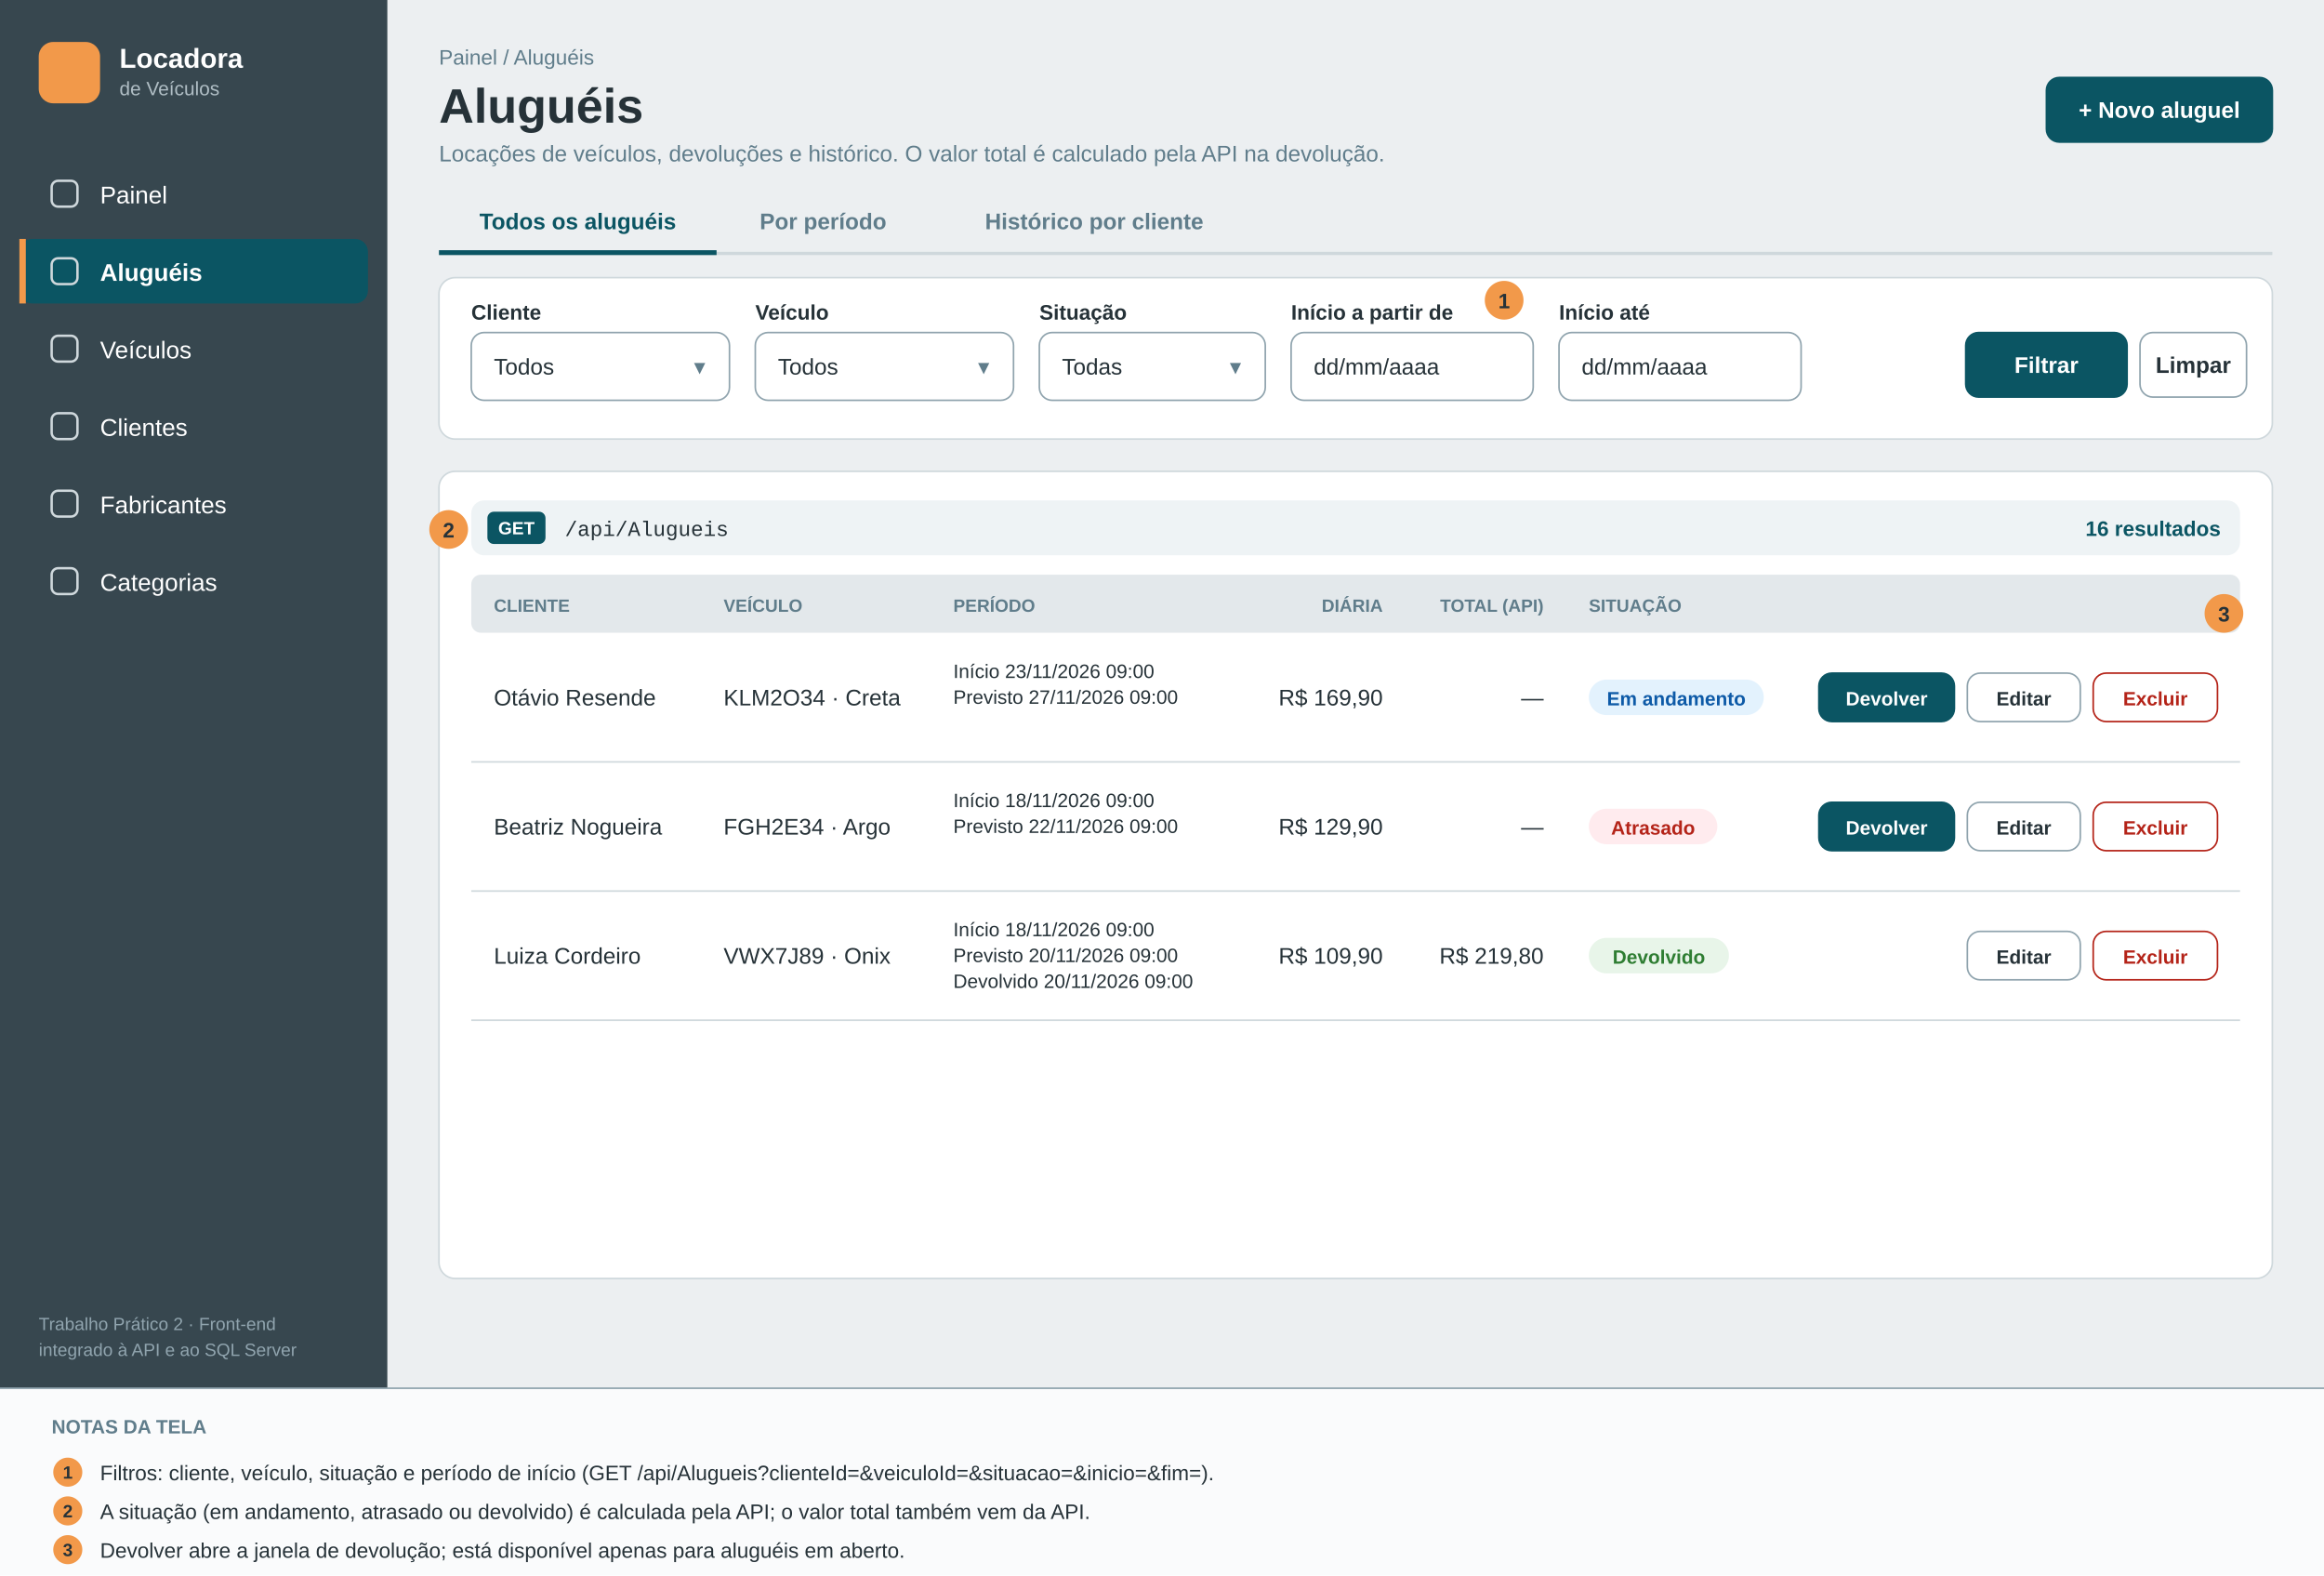
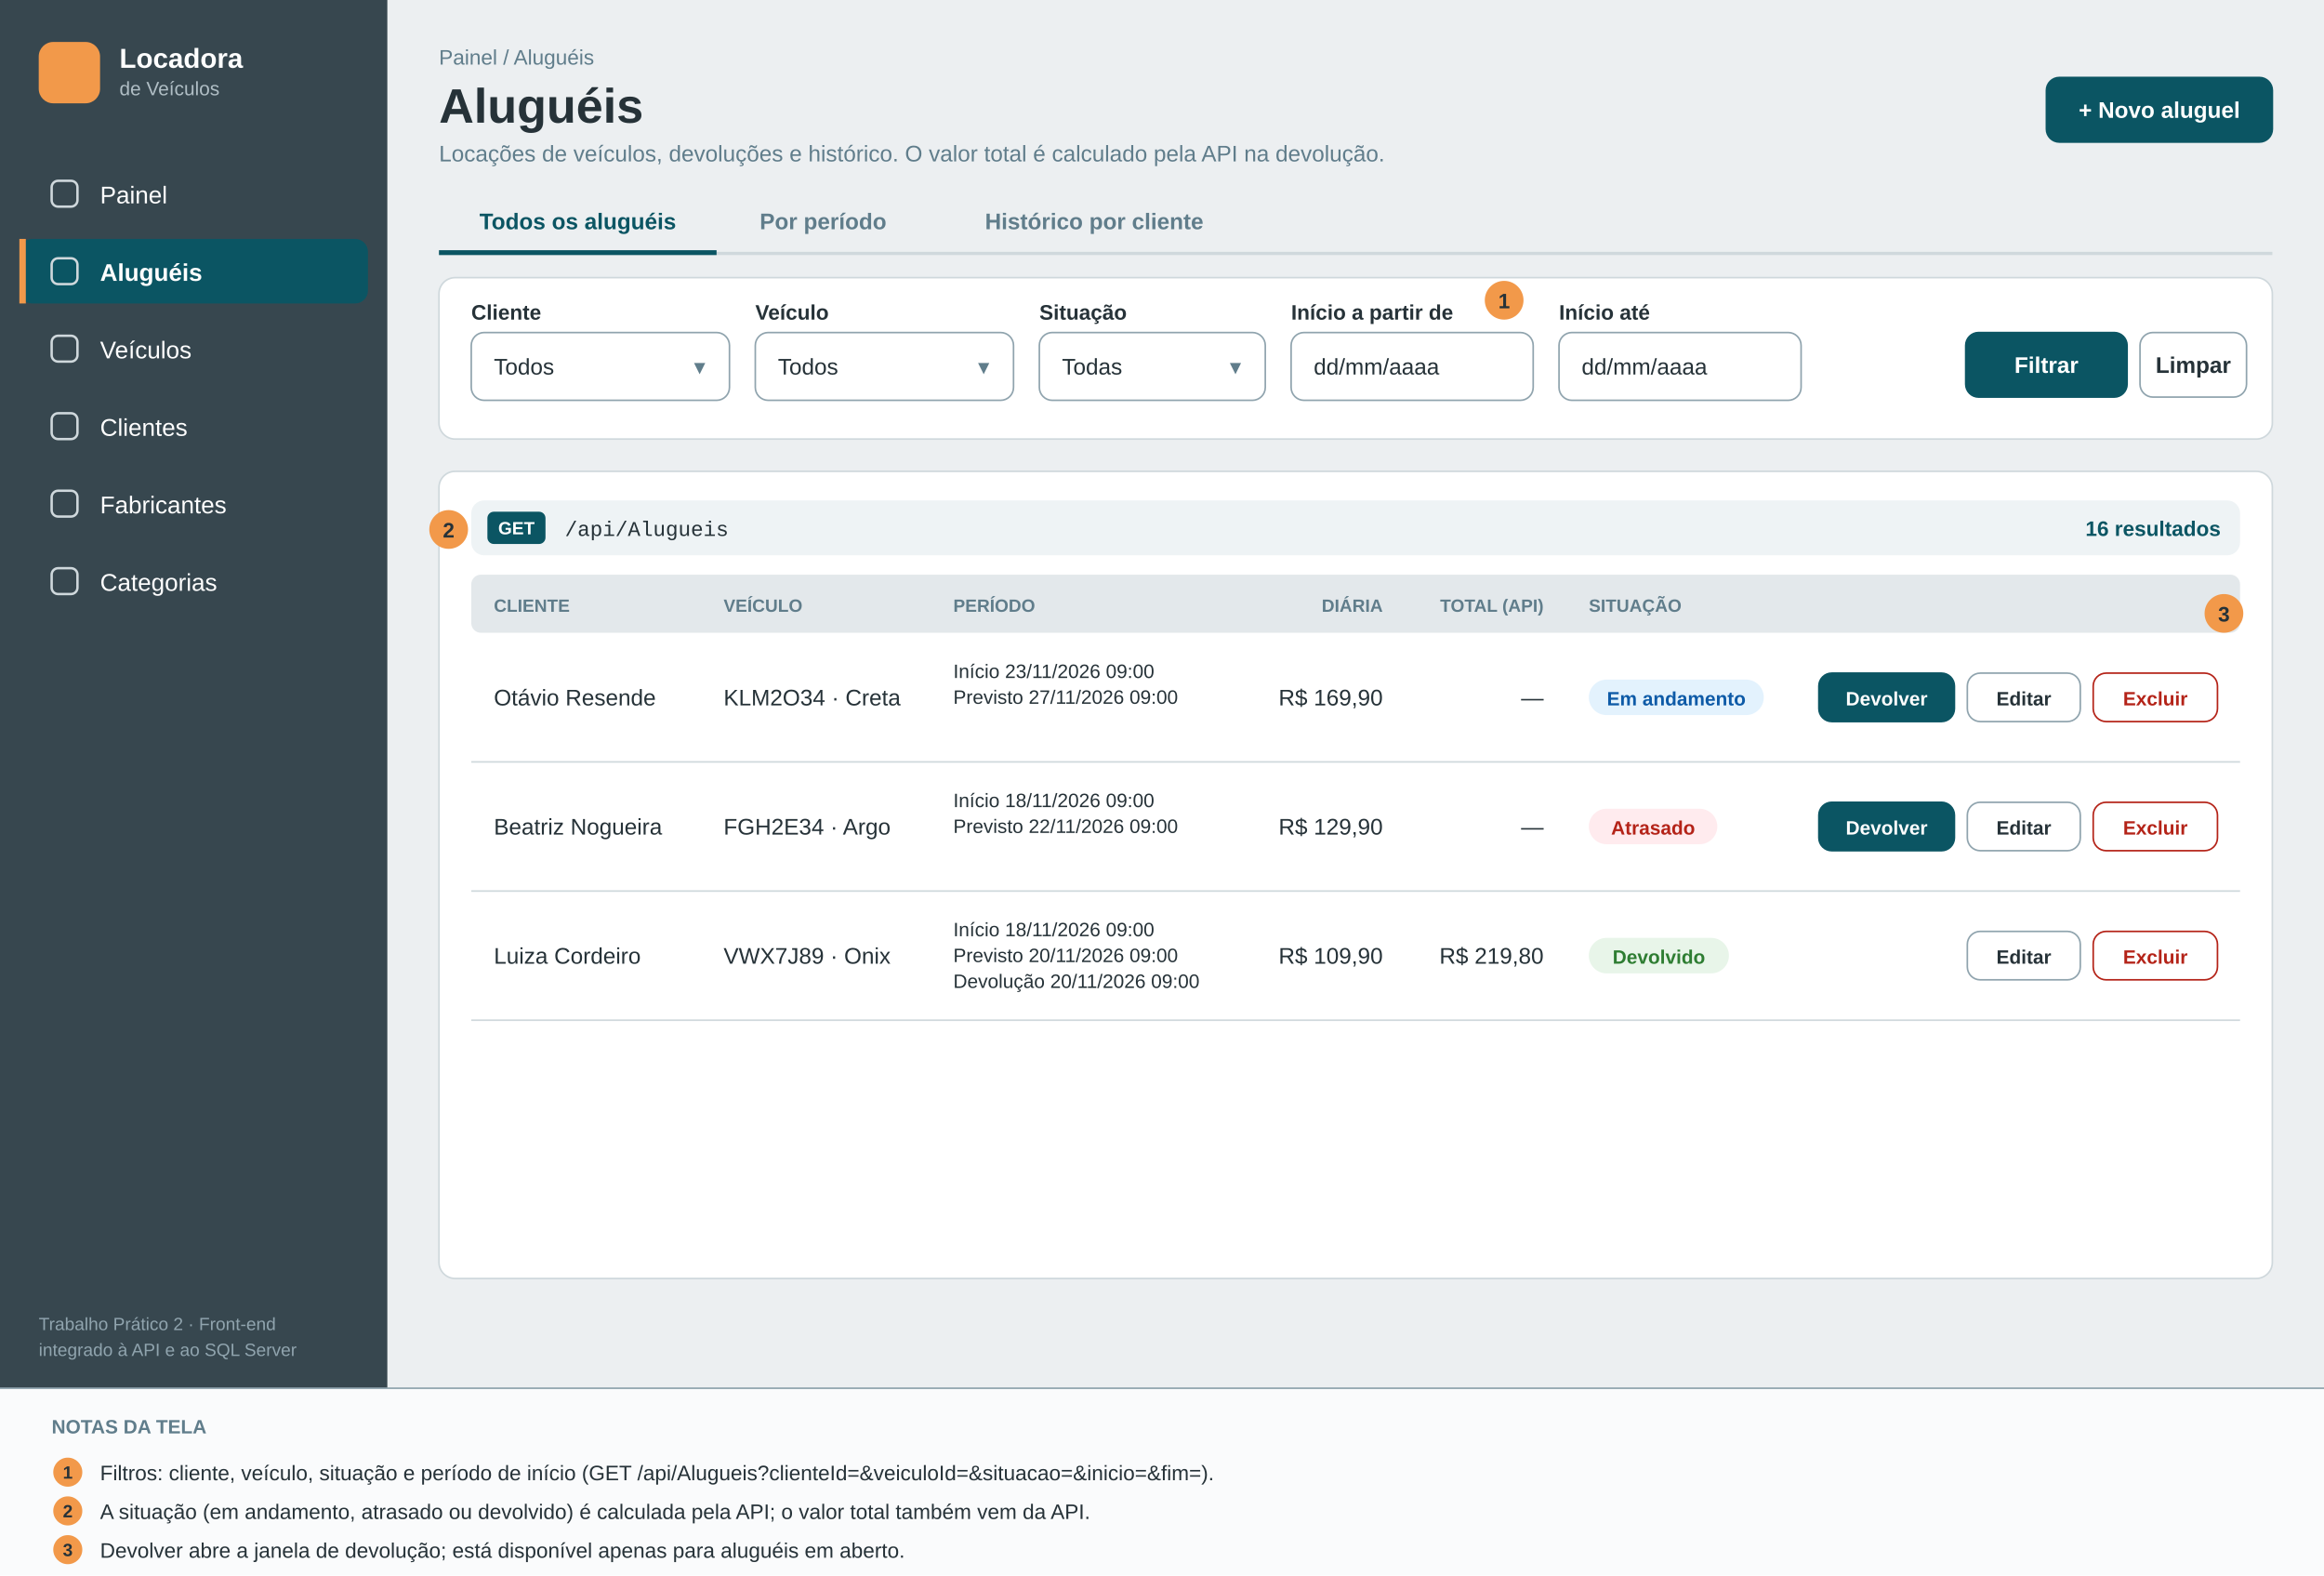
<svg xmlns="http://www.w3.org/2000/svg" width="1440" height="976" viewBox="0 0 1440 976" role="img" aria-label="Aluguéis — listagem e filtros">
  <rect x="0" y="0" width="1440" height="1400" rx="0" fill="#fff" stroke="none" stroke-width="1" opacity="1" />
  <rect x="0" y="0" width="1440" height="860" rx="0" fill="#eceff1" stroke="none" stroke-width="1" opacity="1" />
  <rect x="0" y="0" width="240" height="860" rx="0" fill="#37474f" stroke="none" stroke-width="1" opacity="1" />
  <rect x="24" y="26" width="38" height="38" rx="9" fill="#f2994a" stroke="none" stroke-width="1" opacity="1" />
  <text x="74" y="42" font-family="'Segoe UI', Arial, Helvetica, sans-serif" font-size="17" font-weight="700" fill="#fff" text-anchor="start">Locadora</text>
  <text x="74" y="59" font-family="'Segoe UI', Arial, Helvetica, sans-serif" font-size="12" font-weight="400" fill="#b0bec5" text-anchor="start">de Veículos</text>
  <rect x="32" y="112" width="16" height="16" rx="4" fill="none" stroke="#cfd8dc" stroke-width="1.5" opacity="1" />
  <text x="62" y="126" font-family="'Segoe UI', Arial, Helvetica, sans-serif" font-size="15" font-weight="500" fill="#fff" text-anchor="start">Painel</text>
  <rect x="12" y="148" width="216" height="40" rx="8" fill="#0b5563" stroke="none" stroke-width="1" opacity="1" />
  <rect x="12" y="148" width="4" height="40" rx="0" fill="#f2994a" stroke="none" stroke-width="1" opacity="1" />
  <rect x="32" y="160" width="16" height="16" rx="4" fill="none" stroke="#cfd8dc" stroke-width="1.5" opacity="1" />
  <text x="62" y="174" font-family="'Segoe UI', Arial, Helvetica, sans-serif" font-size="15" font-weight="700" fill="#fff" text-anchor="start">Aluguéis</text>
  <rect x="32" y="208" width="16" height="16" rx="4" fill="none" stroke="#cfd8dc" stroke-width="1.5" opacity="1" />
  <text x="62" y="222" font-family="'Segoe UI', Arial, Helvetica, sans-serif" font-size="15" font-weight="500" fill="#fff" text-anchor="start">Veículos</text>
  <rect x="32" y="256" width="16" height="16" rx="4" fill="none" stroke="#cfd8dc" stroke-width="1.5" opacity="1" />
  <text x="62" y="270" font-family="'Segoe UI', Arial, Helvetica, sans-serif" font-size="15" font-weight="500" fill="#fff" text-anchor="start">Clientes</text>
  <rect x="32" y="304" width="16" height="16" rx="4" fill="none" stroke="#cfd8dc" stroke-width="1.5" opacity="1" />
  <text x="62" y="318" font-family="'Segoe UI', Arial, Helvetica, sans-serif" font-size="15" font-weight="500" fill="#fff" text-anchor="start">Fabricantes</text>
  <rect x="32" y="352" width="16" height="16" rx="4" fill="none" stroke="#cfd8dc" stroke-width="1.5" opacity="1" />
  <text x="62" y="366" font-family="'Segoe UI', Arial, Helvetica, sans-serif" font-size="15" font-weight="500" fill="#fff" text-anchor="start">Categorias</text>
  <text x="24" y="824" font-family="'Segoe UI', Arial, Helvetica, sans-serif" font-size="11" font-weight="400" fill="#90a4ae" text-anchor="start">Trabalho Prático 2 · Front-end</text>
  <text x="24" y="840" font-family="'Segoe UI', Arial, Helvetica, sans-serif" font-size="11" font-weight="400" fill="#90a4ae" text-anchor="start">integrado à API e ao SQL Server</text>
  <text x="272" y="40" font-family="'Segoe UI', Arial, Helvetica, sans-serif" font-size="13" font-weight="400" fill="#607d8b" text-anchor="start">Painel / Aluguéis</text>
  <text x="272" y="76" font-family="'Segoe UI', Arial, Helvetica, sans-serif" font-size="30" font-weight="700" fill="#263238" text-anchor="start">Aluguéis</text>
  <text x="272" y="100" font-family="'Segoe UI', Arial, Helvetica, sans-serif" font-size="14" font-weight="400" fill="#607d8b" text-anchor="start">Locações de veículos, devoluções e histórico. O valor total é calculado pela API na devolução.</text>
  <rect x="1268" y="48" width="140" height="40" rx="8" fill="#0b5563" stroke="#0b5563" stroke-width="1" opacity="1" />
  <text x="1338" y="73" font-family="'Segoe UI', Arial, Helvetica, sans-serif" font-size="14" font-weight="600" fill="#fff" text-anchor="middle">+  Novo aluguel</text>
  <text x="358" y="142" font-family="'Segoe UI', Arial, Helvetica, sans-serif" font-size="14" font-weight="600" fill="#0b5563" text-anchor="middle">Todos os aluguéis</text>
  <text x="510" y="142" font-family="'Segoe UI', Arial, Helvetica, sans-serif" font-size="14" font-weight="600" fill="#607d8b" text-anchor="middle">Por período</text>
  <text x="678" y="142" font-family="'Segoe UI', Arial, Helvetica, sans-serif" font-size="14" font-weight="600" fill="#607d8b" text-anchor="middle">Histórico por cliente</text>
  <line x1="272" y1="157" x2="1408" y2="157" stroke="#cfd8dc" stroke-width="2" />
  <rect x="272" y="155" width="172" height="3" rx="0" fill="#0b5563" stroke="none" stroke-width="1" opacity="1" />
  <rect x="272" y="172" width="1136" height="100" rx="10" fill="#fff" stroke="#cfd8dc" stroke-width="1" opacity="1" />
  <text x="292" y="198" font-family="'Segoe UI', Arial, Helvetica, sans-serif" font-size="13" font-weight="600" fill="#263238" text-anchor="start">Cliente</text>
  <rect x="292" y="206" width="160" height="42" rx="8" fill="#fff" stroke="#90a4ae" stroke-width="1" opacity="1" />
  <text x="306" y="232" font-family="'Segoe UI', Arial, Helvetica, sans-serif" font-size="14" font-weight="400" fill="#263238" text-anchor="start">Todos</text>
  <text x="430" y="232" font-family="'Segoe UI', Arial, Helvetica, sans-serif" font-size="14" font-weight="400" fill="#607d8b" text-anchor="start">▾</text>
  <text x="468" y="198" font-family="'Segoe UI', Arial, Helvetica, sans-serif" font-size="13" font-weight="600" fill="#263238" text-anchor="start">Veículo</text>
  <rect x="468" y="206" width="160" height="42" rx="8" fill="#fff" stroke="#90a4ae" stroke-width="1" opacity="1" />
  <text x="482" y="232" font-family="'Segoe UI', Arial, Helvetica, sans-serif" font-size="14" font-weight="400" fill="#263238" text-anchor="start">Todos</text>
  <text x="606" y="232" font-family="'Segoe UI', Arial, Helvetica, sans-serif" font-size="14" font-weight="400" fill="#607d8b" text-anchor="start">▾</text>
  <text x="644" y="198" font-family="'Segoe UI', Arial, Helvetica, sans-serif" font-size="13" font-weight="600" fill="#263238" text-anchor="start">Situação</text>
  <rect x="644" y="206" width="140" height="42" rx="8" fill="#fff" stroke="#90a4ae" stroke-width="1" opacity="1" />
  <text x="658" y="232" font-family="'Segoe UI', Arial, Helvetica, sans-serif" font-size="14" font-weight="400" fill="#263238" text-anchor="start">Todas</text>
  <text x="762" y="232" font-family="'Segoe UI', Arial, Helvetica, sans-serif" font-size="14" font-weight="400" fill="#607d8b" text-anchor="start">▾</text>
  <text x="800" y="198" font-family="'Segoe UI', Arial, Helvetica, sans-serif" font-size="13" font-weight="600" fill="#263238" text-anchor="start">Início a partir de</text>
  <rect x="800" y="206" width="150" height="42" rx="8" fill="#fff" stroke="#90a4ae" stroke-width="1" opacity="1" />
  <text x="814" y="232" font-family="'Segoe UI', Arial, Helvetica, sans-serif" font-size="14" font-weight="400" fill="#263238" text-anchor="start">dd/mm/aaaa</text>
  <text x="966" y="198" font-family="'Segoe UI', Arial, Helvetica, sans-serif" font-size="13" font-weight="600" fill="#263238" text-anchor="start">Início até</text>
  <rect x="966" y="206" width="150" height="42" rx="8" fill="#fff" stroke="#90a4ae" stroke-width="1" opacity="1" />
  <text x="980" y="232" font-family="'Segoe UI', Arial, Helvetica, sans-serif" font-size="14" font-weight="400" fill="#263238" text-anchor="start">dd/mm/aaaa</text>
  <rect x="1218" y="206" width="100" height="40" rx="8" fill="#0b5563" stroke="#0b5563" stroke-width="1" opacity="1" />
  <text x="1268" y="231" font-family="'Segoe UI', Arial, Helvetica, sans-serif" font-size="14" font-weight="600" fill="#fff" text-anchor="middle">Filtrar</text>
  <rect x="1326" y="206" width="66" height="40" rx="8" fill="#fff" stroke="#90a4ae" stroke-width="1" opacity="1" />
  <text x="1359" y="231" font-family="'Segoe UI', Arial, Helvetica, sans-serif" font-size="14" font-weight="600" fill="#263238" text-anchor="middle">Limpar</text>
  <rect x="272" y="292" width="1136" height="500" rx="10" fill="#fff" stroke="#cfd8dc" stroke-width="1" opacity="1" />
  <rect x="292" y="310" width="1096" height="34" rx="8" fill="#eef3f5" stroke="none" stroke-width="1" opacity="1" />
  <rect x="302" y="317" width="36" height="20" rx="4" fill="#0b5563" stroke="none" stroke-width="1" opacity="1" />
  <text x="320" y="331" font-family="'Segoe UI', Arial, Helvetica, sans-serif" font-size="11" font-weight="700" fill="#fff" text-anchor="middle">GET</text>
  <text x="350" y="332" font-family="Consolas, 'Courier New', monospace" font-size="13" font-weight="400" fill="#263238" text-anchor="start">/api/Alugueis</text>
  <text x="1376" y="332" font-family="'Segoe UI', Arial, Helvetica, sans-serif" font-size="13" font-weight="700" fill="#0b5563" text-anchor="end">16 resultados</text>
  <rect x="292" y="356" width="1096" height="36" rx="6" fill="#e3e8eb" stroke="none" stroke-width="1" opacity="1" />
  <text x="306" y="379" font-family="'Segoe UI', Arial, Helvetica, sans-serif" font-size="11" font-weight="700" fill="#607d8b" text-anchor="start">CLIENTE</text>
  <text x="448.338" y="379" font-family="'Segoe UI', Arial, Helvetica, sans-serif" font-size="11" font-weight="700" fill="#607d8b" text-anchor="start">VEÍCULO</text>
  <text x="590.675" y="379" font-family="'Segoe UI', Arial, Helvetica, sans-serif" font-size="11" font-weight="700" fill="#607d8b" text-anchor="start">PERÍODO</text>
  <text x="856.84" y="379" font-family="'Segoe UI', Arial, Helvetica, sans-serif" font-size="11" font-weight="700" fill="#607d8b" text-anchor="end">DIÁRIA</text>
  <text x="956.476" y="379" font-family="'Segoe UI', Arial, Helvetica, sans-serif" font-size="11" font-weight="700" fill="#607d8b" text-anchor="end">TOTAL (API)</text>
  <text x="984.476" y="379" font-family="'Segoe UI', Arial, Helvetica, sans-serif" font-size="11" font-weight="700" fill="#607d8b" text-anchor="start">SITUAÇÃO</text>
  <line x1="292" y1="472" x2="1388" y2="472" stroke="#cfd8dc" stroke-width="1" />
  <text x="306" y="437" font-family="'Segoe UI', Arial, Helvetica, sans-serif" font-size="14" font-weight="400" fill="#263238" text-anchor="start">Otávio Resende</text>
  <text x="448.338" y="437" font-family="'Segoe UI', Arial, Helvetica, sans-serif" font-size="14" font-weight="400" fill="#263238" text-anchor="start">KLM2O34 · Creta</text>
  <text x="590.675" y="420" font-family="'Segoe UI', Arial, Helvetica, sans-serif" font-size="12" font-weight="400" fill="#263238" text-anchor="start">Início  23/11/2026 09:00</text>
  <text x="590.675" y="436" font-family="'Segoe UI', Arial, Helvetica, sans-serif" font-size="12" font-weight="400" fill="#263238" text-anchor="start">Previsto  27/11/2026 09:00</text>
  <text x="856.84" y="437" font-family="'Segoe UI', Arial, Helvetica, sans-serif" font-size="14" font-weight="400" fill="#263238" text-anchor="end">R$ 169,90</text>
  <text x="956.476" y="437" font-family="'Segoe UI', Arial, Helvetica, sans-serif" font-size="14" font-weight="400" fill="#263238" text-anchor="end">—</text>
  <rect x="984.476" y="421" width="108.4" height="22" rx="11" fill="#e3f2fd" stroke="none" stroke-width="1" opacity="1" />
  <text x="1038.676" y="437" font-family="'Segoe UI', Arial, Helvetica, sans-serif" font-size="12" font-weight="700" fill="#0d5aa7" text-anchor="middle">Em andamento</text>
  <rect x="1297" y="417" width="77" height="30" rx="8" fill="#fff" stroke="#b42318" stroke-width="1" opacity="1" />
  <text x="1335.5" y="437" font-family="'Segoe UI', Arial, Helvetica, sans-serif" font-size="12" font-weight="600" fill="#b42318" text-anchor="middle">Excluir</text>
  <rect x="1219" y="417" width="70" height="30" rx="8" fill="#fff" stroke="#90a4ae" stroke-width="1" opacity="1" />
  <text x="1254" y="437" font-family="'Segoe UI', Arial, Helvetica, sans-serif" font-size="12" font-weight="600" fill="#263238" text-anchor="middle">Editar</text>
  <rect x="1127" y="417" width="84" height="30" rx="8" fill="#0b5563" stroke="#0b5563" stroke-width="1" opacity="1" />
  <text x="1169" y="437" font-family="'Segoe UI', Arial, Helvetica, sans-serif" font-size="12" font-weight="600" fill="#fff" text-anchor="middle">Devolver</text>
  <line x1="292" y1="552" x2="1388" y2="552" stroke="#cfd8dc" stroke-width="1" />
  <text x="306" y="517" font-family="'Segoe UI', Arial, Helvetica, sans-serif" font-size="14" font-weight="400" fill="#263238" text-anchor="start">Beatriz Nogueira</text>
  <text x="448.338" y="517" font-family="'Segoe UI', Arial, Helvetica, sans-serif" font-size="14" font-weight="400" fill="#263238" text-anchor="start">FGH2E34 · Argo</text>
  <text x="590.675" y="500" font-family="'Segoe UI', Arial, Helvetica, sans-serif" font-size="12" font-weight="400" fill="#263238" text-anchor="start">Início  18/11/2026 09:00</text>
  <text x="590.675" y="516" font-family="'Segoe UI', Arial, Helvetica, sans-serif" font-size="12" font-weight="400" fill="#263238" text-anchor="start">Previsto  22/11/2026 09:00</text>
  <text x="856.84" y="517" font-family="'Segoe UI', Arial, Helvetica, sans-serif" font-size="14" font-weight="400" fill="#263238" text-anchor="end">R$ 129,90</text>
  <text x="956.476" y="517" font-family="'Segoe UI', Arial, Helvetica, sans-serif" font-size="14" font-weight="400" fill="#263238" text-anchor="end">—</text>
  <rect x="984.476" y="501" width="79.6" height="22" rx="11" fill="#ffebee" stroke="none" stroke-width="1" opacity="1" />
  <text x="1024.276" y="517" font-family="'Segoe UI', Arial, Helvetica, sans-serif" font-size="12" font-weight="700" fill="#b42318" text-anchor="middle">Atrasado</text>
  <rect x="1297" y="497" width="77" height="30" rx="8" fill="#fff" stroke="#b42318" stroke-width="1" opacity="1" />
  <text x="1335.5" y="517" font-family="'Segoe UI', Arial, Helvetica, sans-serif" font-size="12" font-weight="600" fill="#b42318" text-anchor="middle">Excluir</text>
  <rect x="1219" y="497" width="70" height="30" rx="8" fill="#fff" stroke="#90a4ae" stroke-width="1" opacity="1" />
  <text x="1254" y="517" font-family="'Segoe UI', Arial, Helvetica, sans-serif" font-size="12" font-weight="600" fill="#263238" text-anchor="middle">Editar</text>
  <rect x="1127" y="497" width="84" height="30" rx="8" fill="#0b5563" stroke="#0b5563" stroke-width="1" opacity="1" />
  <text x="1169" y="517" font-family="'Segoe UI', Arial, Helvetica, sans-serif" font-size="12" font-weight="600" fill="#fff" text-anchor="middle">Devolver</text>
  <line x1="292" y1="632" x2="1388" y2="632" stroke="#cfd8dc" stroke-width="1" />
  <text x="306" y="597" font-family="'Segoe UI', Arial, Helvetica, sans-serif" font-size="14" font-weight="400" fill="#263238" text-anchor="start">Luiza Cordeiro</text>
  <text x="448.338" y="597" font-family="'Segoe UI', Arial, Helvetica, sans-serif" font-size="14" font-weight="400" fill="#263238" text-anchor="start">VWX7J89 · Onix</text>
  <text x="590.675" y="580" font-family="'Segoe UI', Arial, Helvetica, sans-serif" font-size="12" font-weight="400" fill="#263238" text-anchor="start">Início  18/11/2026 09:00</text>
  <text x="590.675" y="596" font-family="'Segoe UI', Arial, Helvetica, sans-serif" font-size="12" font-weight="400" fill="#263238" text-anchor="start">Previsto  20/11/2026 09:00</text>
-   <text x="590.675" y="612" font-family="'Segoe UI', Arial, Helvetica, sans-serif" font-size="12" font-weight="400" fill="#263238" text-anchor="start">Devolvido  20/11/2026 09:00</text>
+   <text x="590.675" y="612" font-family="'Segoe UI', Arial, Helvetica, sans-serif" font-size="12" font-weight="400" fill="#263238" text-anchor="start">Devolução  20/11/2026 09:00</text>
  <text x="856.84" y="597" font-family="'Segoe UI', Arial, Helvetica, sans-serif" font-size="14" font-weight="400" fill="#263238" text-anchor="end">R$ 109,90</text>
  <text x="956.476" y="597" font-family="'Segoe UI', Arial, Helvetica, sans-serif" font-size="14" font-weight="400" fill="#263238" text-anchor="end">R$ 219,80</text>
  <rect x="984.476" y="581" width="86.8" height="22" rx="11" fill="#e8f5e9" stroke="none" stroke-width="1" opacity="1" />
  <text x="1027.876" y="597" font-family="'Segoe UI', Arial, Helvetica, sans-serif" font-size="12" font-weight="700" fill="#2e7d32" text-anchor="middle">Devolvido</text>
  <rect x="1297" y="577" width="77" height="30" rx="8" fill="#fff" stroke="#b42318" stroke-width="1" opacity="1" />
  <text x="1335.5" y="597" font-family="'Segoe UI', Arial, Helvetica, sans-serif" font-size="12" font-weight="600" fill="#b42318" text-anchor="middle">Excluir</text>
  <rect x="1219" y="577" width="70" height="30" rx="8" fill="#fff" stroke="#90a4ae" stroke-width="1" opacity="1" />
  <text x="1254" y="597" font-family="'Segoe UI', Arial, Helvetica, sans-serif" font-size="12" font-weight="600" fill="#263238" text-anchor="middle">Editar</text>
  <circle cx="932" cy="186" r="12" fill="#f2994a" stroke="none" stroke-width="1" />
  <text x="932" y="191" font-family="'Segoe UI', Arial, Helvetica, sans-serif" font-size="13" font-weight="800" fill="#263238" text-anchor="middle">1</text>
  <circle cx="278" cy="328" r="12" fill="#f2994a" stroke="none" stroke-width="1" />
  <text x="278" y="333" font-family="'Segoe UI', Arial, Helvetica, sans-serif" font-size="13" font-weight="800" fill="#263238" text-anchor="middle">2</text>
  <circle cx="1378" cy="380" r="12" fill="#f2994a" stroke="none" stroke-width="1" />
  <text x="1378" y="385" font-family="'Segoe UI', Arial, Helvetica, sans-serif" font-size="13" font-weight="800" fill="#263238" text-anchor="middle">3</text>
  <rect x="0" y="860" width="1440" height="116" rx="0" fill="#fafbfc" stroke="none" stroke-width="1" opacity="1" />
  <line x1="0" y1="860" x2="1440" y2="860" stroke="#90a4ae" stroke-width="1" />
  <text x="32" y="888" font-family="'Segoe UI', Arial, Helvetica, sans-serif" font-size="12" font-weight="700" fill="#607d8b" text-anchor="start">NOTAS DA TELA</text>
  <circle cx="42" cy="912" r="9" fill="#f2994a" stroke="none" stroke-width="1" />
  <text x="42" y="916" font-family="'Segoe UI', Arial, Helvetica, sans-serif" font-size="11" font-weight="800" fill="#263238" text-anchor="middle">1</text>
  <text x="62" y="917" font-family="'Segoe UI', Arial, Helvetica, sans-serif" font-size="13" font-weight="400" fill="#263238" text-anchor="start">Filtros: cliente, veículo, situação e período de início (GET /api/Alugueis?clienteId=&amp;veiculoId=&amp;situacao=&amp;inicio=&amp;fim=).</text>
  <circle cx="42" cy="936" r="9" fill="#f2994a" stroke="none" stroke-width="1" />
  <text x="42" y="940" font-family="'Segoe UI', Arial, Helvetica, sans-serif" font-size="11" font-weight="800" fill="#263238" text-anchor="middle">2</text>
  <text x="62" y="941" font-family="'Segoe UI', Arial, Helvetica, sans-serif" font-size="13" font-weight="400" fill="#263238" text-anchor="start">A situação (em andamento, atrasado ou devolvido) é calculada pela API; o valor total também vem da API.</text>
  <circle cx="42" cy="960" r="9" fill="#f2994a" stroke="none" stroke-width="1" />
  <text x="42" y="964" font-family="'Segoe UI', Arial, Helvetica, sans-serif" font-size="11" font-weight="800" fill="#263238" text-anchor="middle">3</text>
  <text x="62" y="965" font-family="'Segoe UI', Arial, Helvetica, sans-serif" font-size="13" font-weight="400" fill="#263238" text-anchor="start">Devolver abre a janela de devolução; está disponível apenas para aluguéis em aberto.</text>
</svg>
